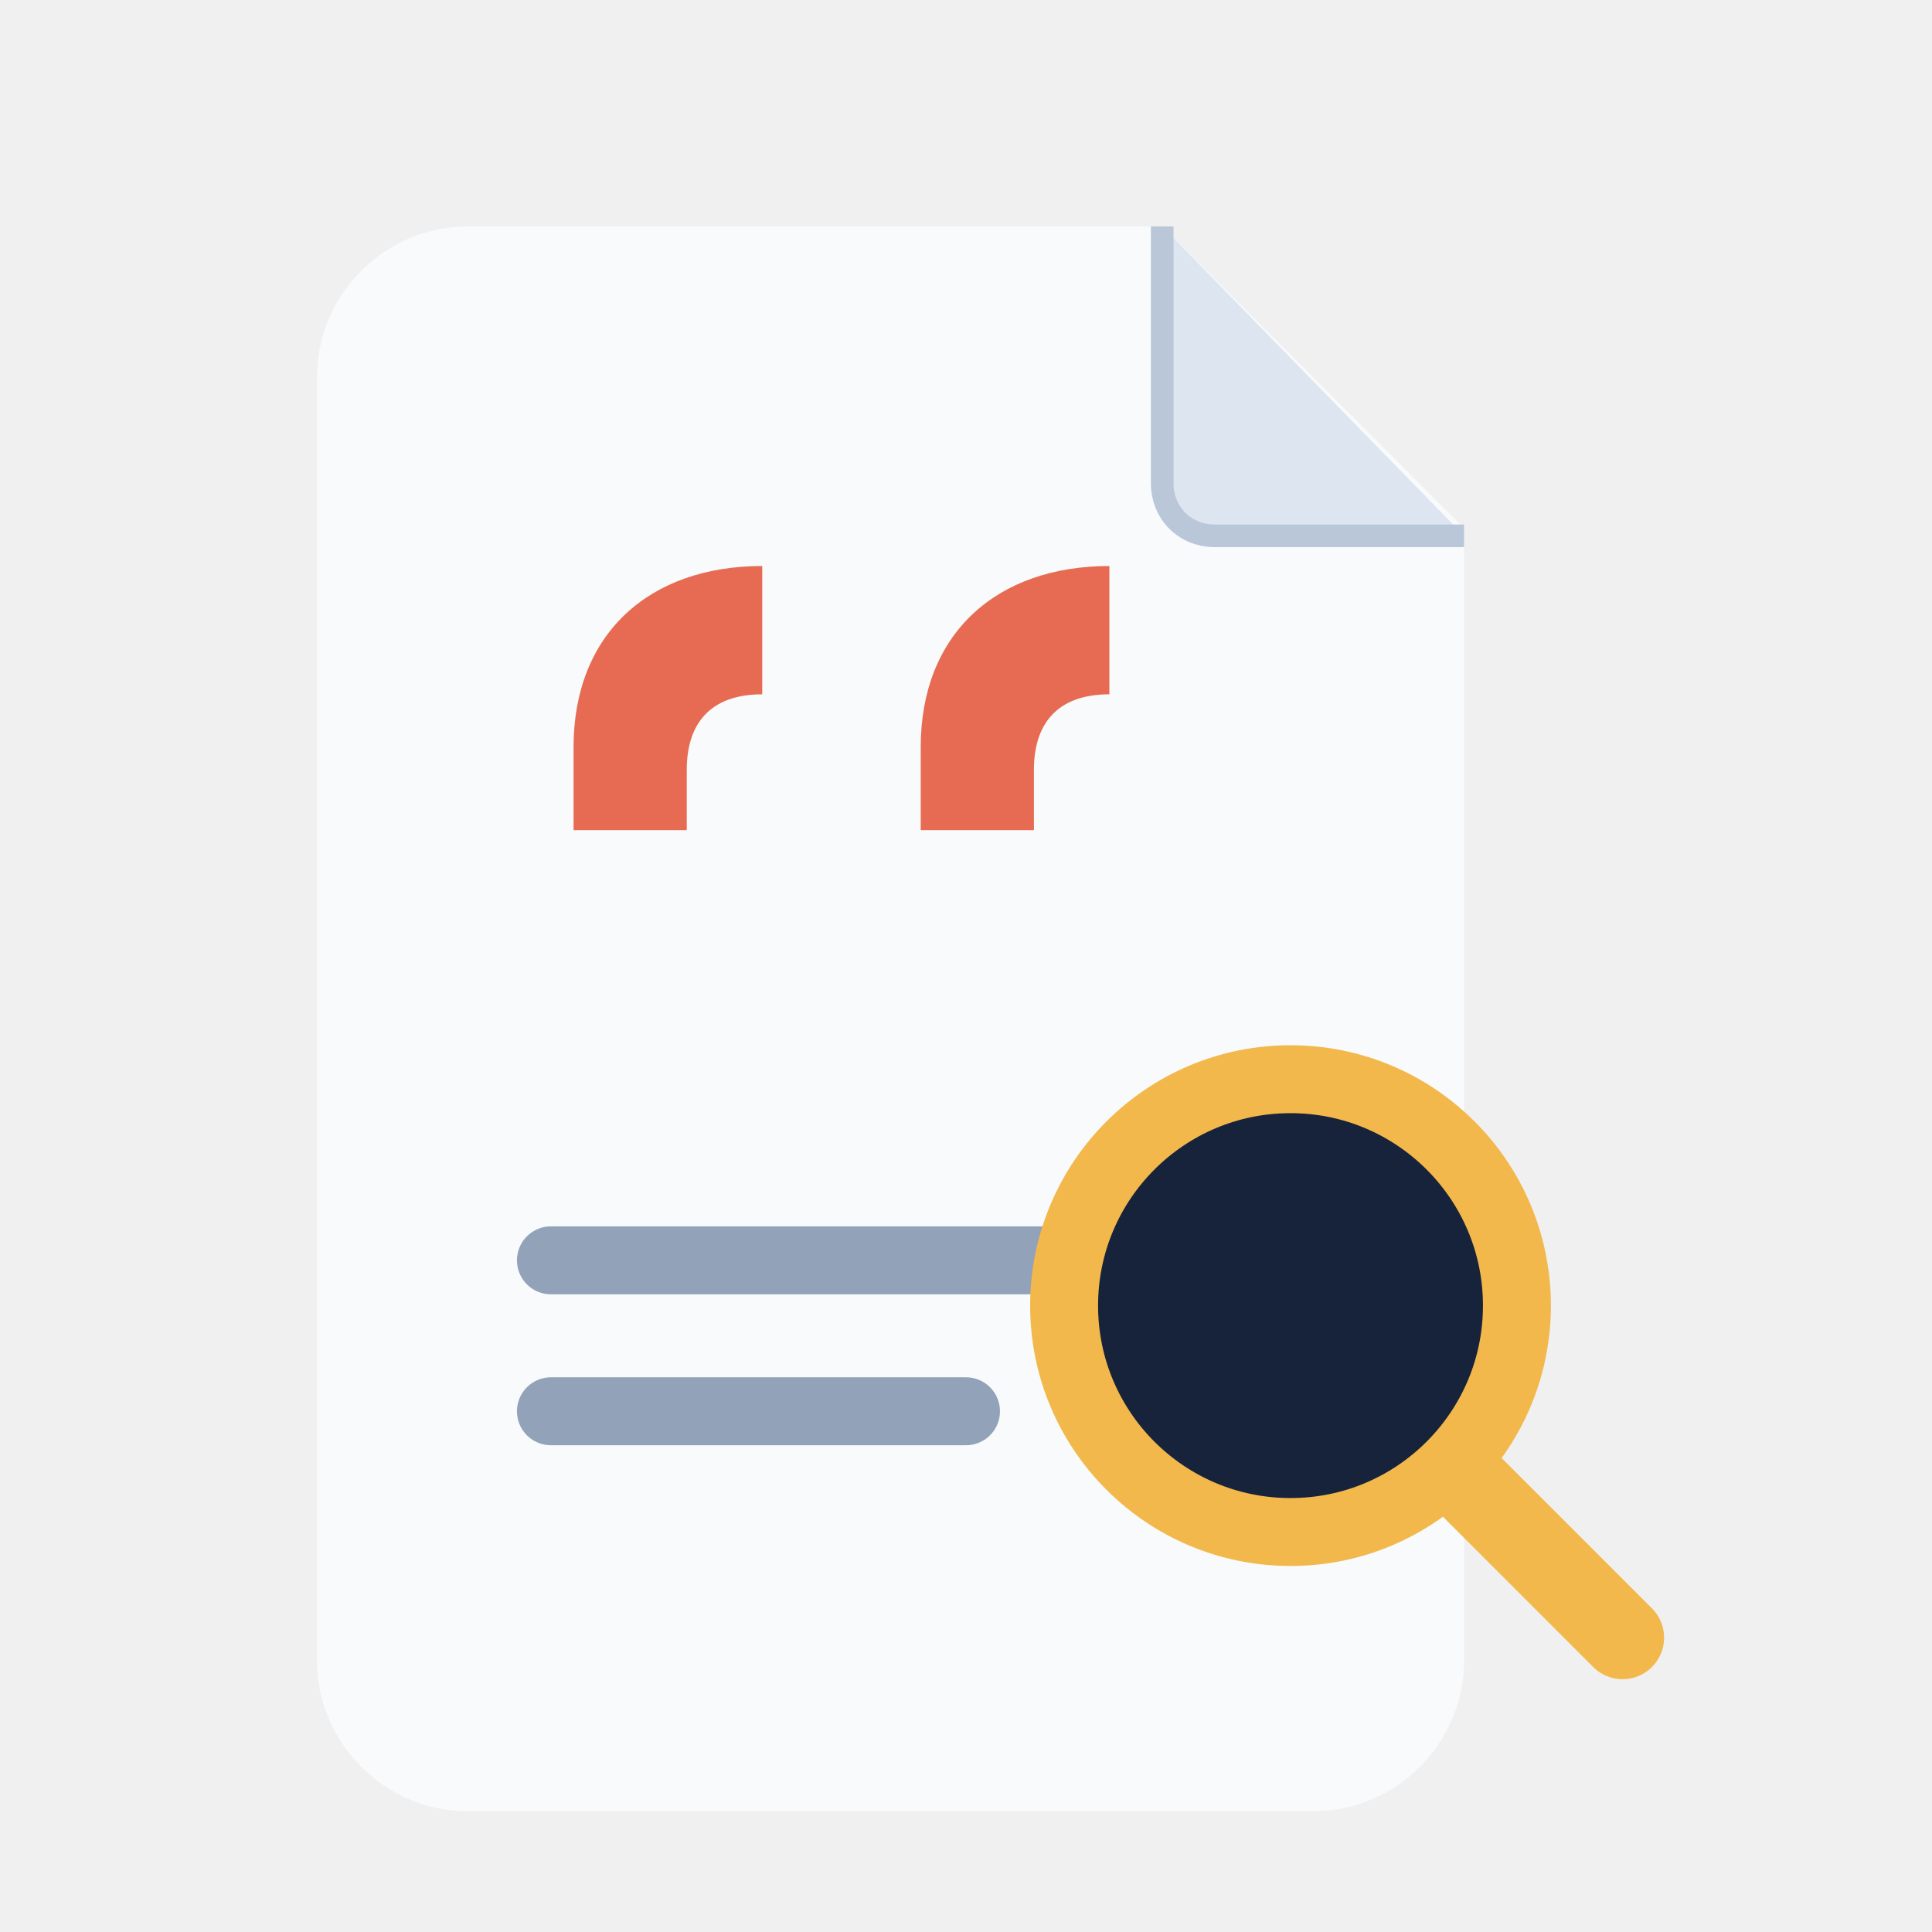
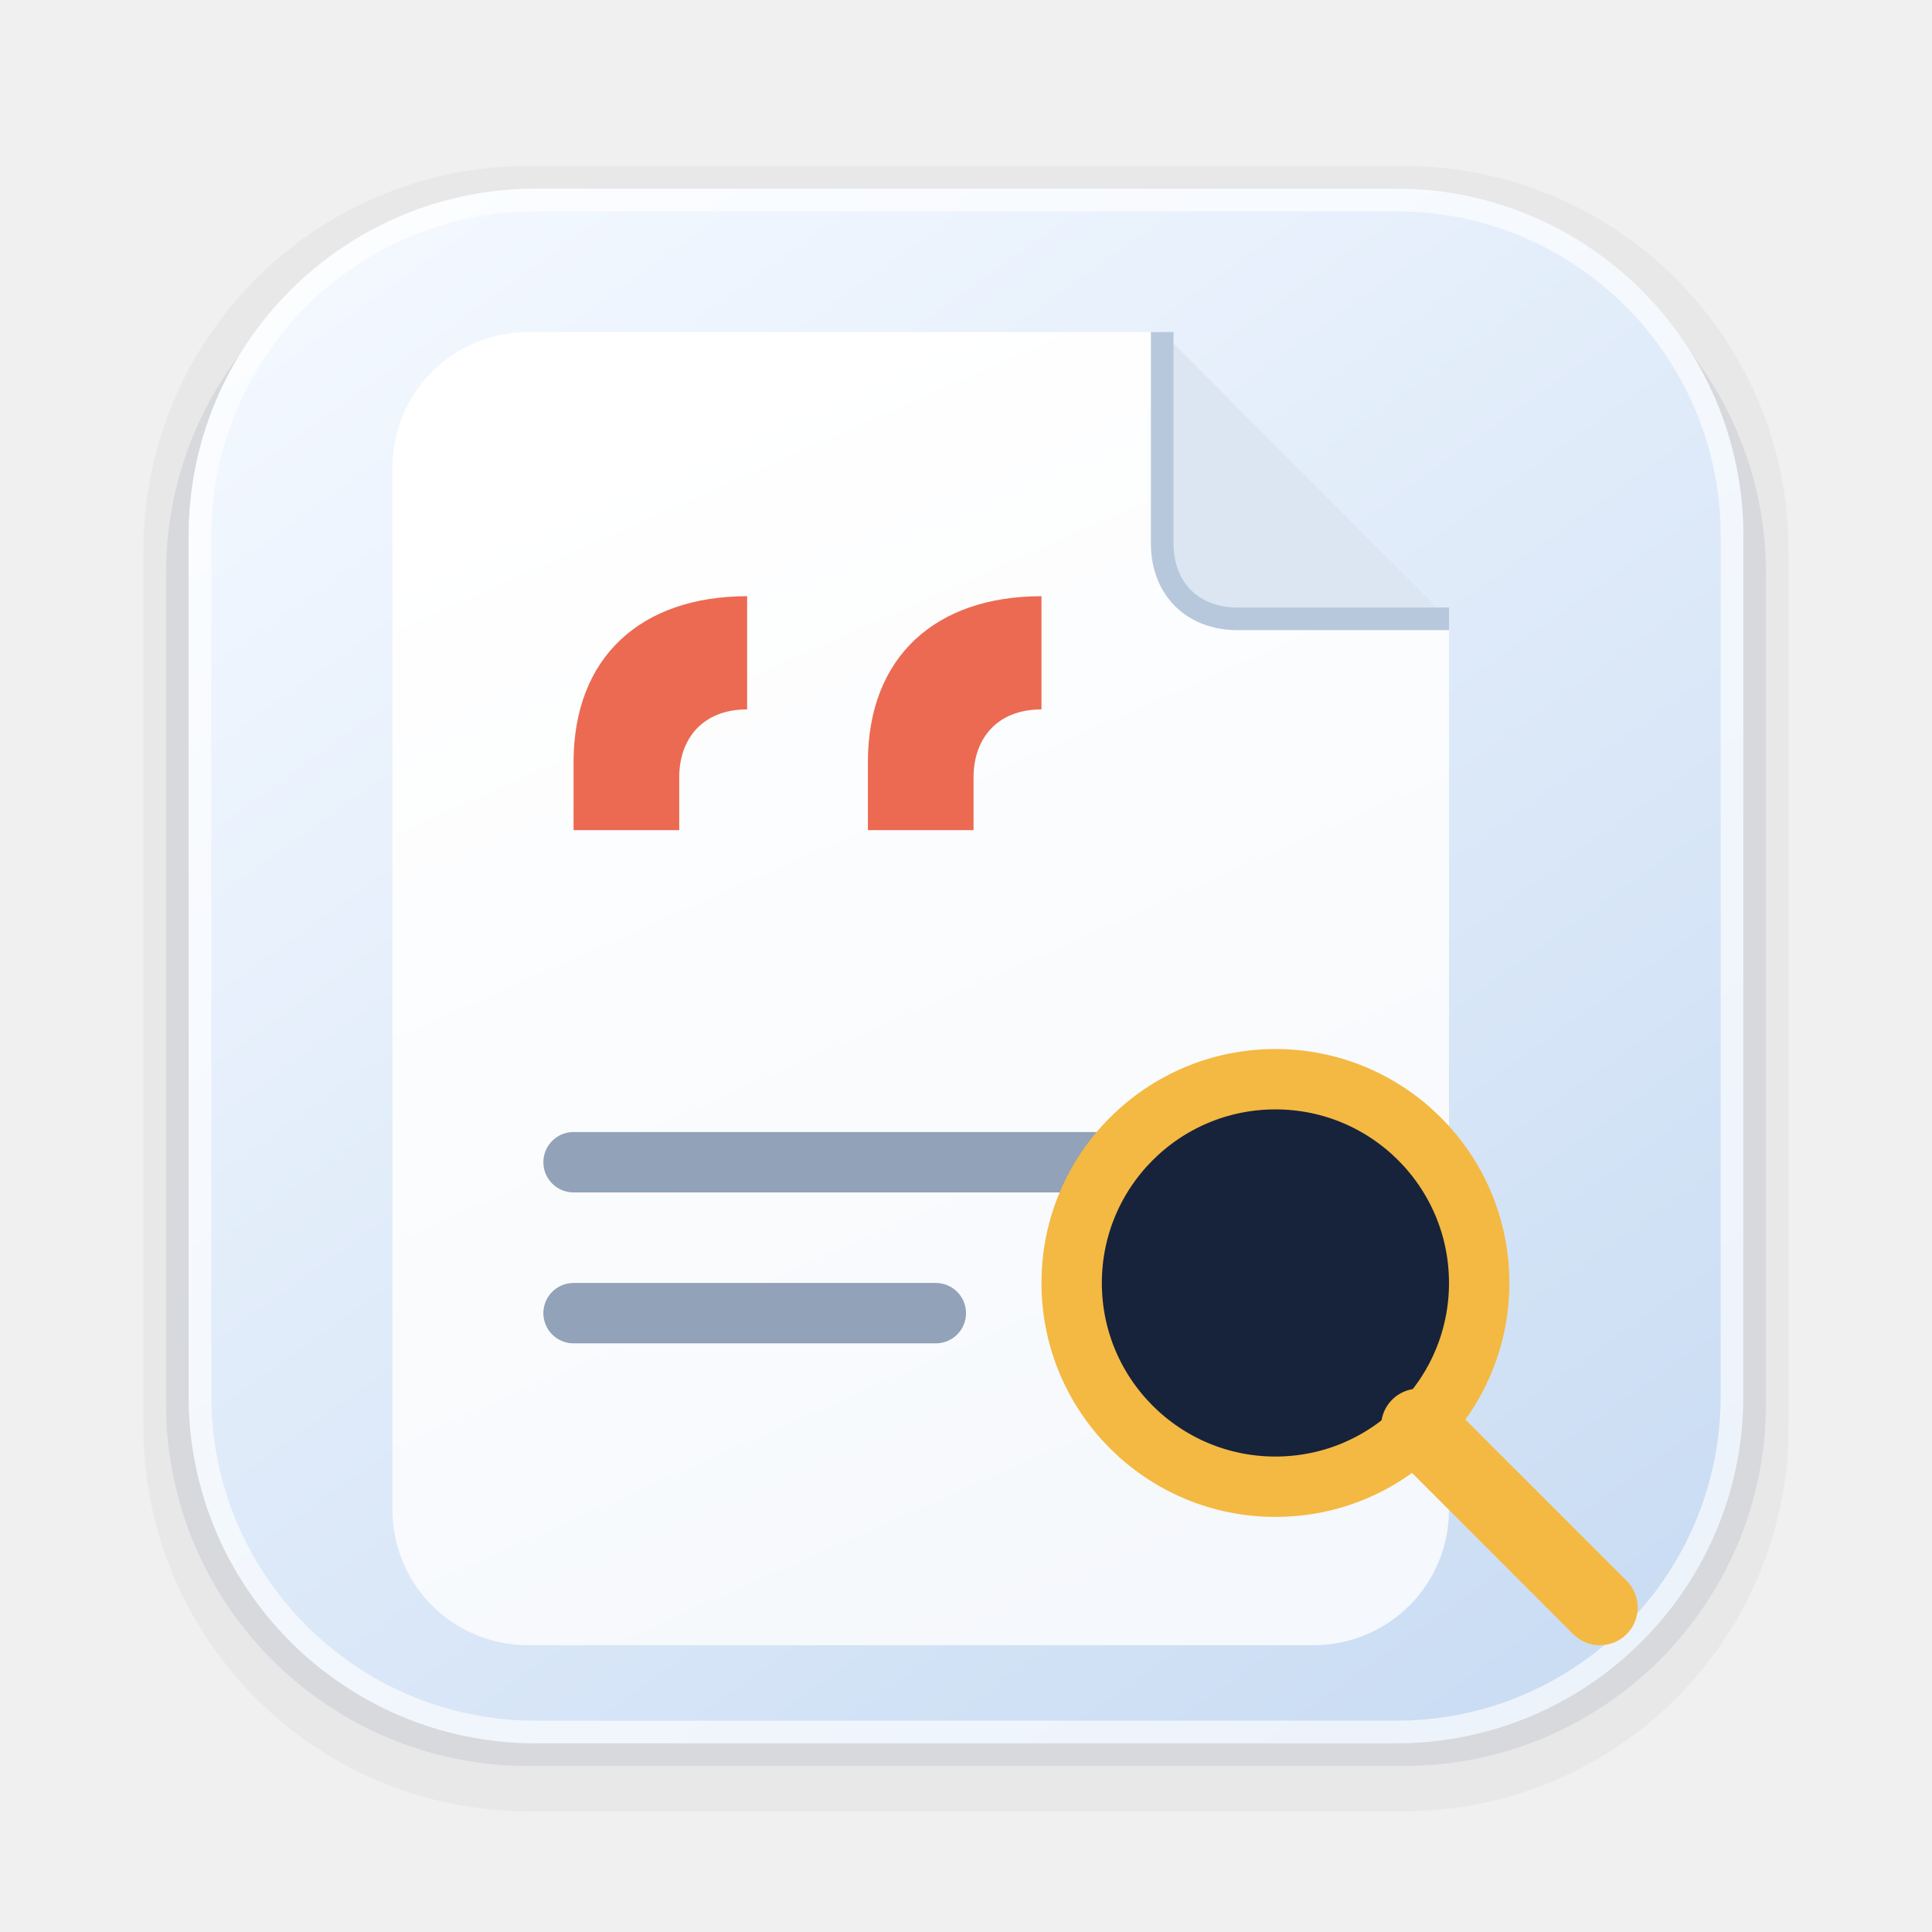
<svg xmlns="http://www.w3.org/2000/svg" width="256" height="256" viewBox="0 0 256 256">
-   <path d="M62 30h92l40 40v150c0 11-9 20-20 20H62c-11 0-20-9-20-20V50c0-11 9-20 20-20Z" fill="#F8FAFC" />
-   <path d="M154 30v34c0 4 3 7 7 7h33" fill="#DCE5F0" />
-   <path d="M154 30v34c0 4 3 7 7 7h33" fill="none" stroke="#B9C7D9" stroke-width="3" stroke-linejoin="round" />
-   <path d="M73 167h85M73 187h55" fill="none" stroke="#91A2B9" stroke-width="9" stroke-linecap="round" />
-   <path d="M76 99c0-15 10-24 25-24v17c-7 0-10 4-10 10v8h-15V99Zm46 0c0-15 10-24 25-24v17c-7 0-10 4-10 10v8h-15V99Z" fill="#E76B52" />
-   <circle cx="171" cy="173" r="30" fill="#17233B" stroke="#F2B84B" stroke-width="9" />
-   <path d="m193 195 22 22" fill="none" stroke="#F2B84B" stroke-width="11" stroke-linecap="round" />
+   <defs>
+     <linearGradient id="tile" x1="58" y1="28" x2="204" y2="232" gradientUnits="userSpaceOnUse">
+       <stop stop-color="#F3F8FF" />
+       <stop offset="1" stop-color="#C9DCF3" />
+     </linearGradient>
+     <linearGradient id="paper" x1="84" y1="56" x2="154" y2="214" gradientUnits="userSpaceOnUse">
+       <stop stop-color="#FFFFFF" />
+       <stop offset="1" stop-color="#F5F8FC" />
+     </linearGradient>
+   </defs>
+   <rect x="19" y="22" width="218" height="218" rx="51" fill="#17233B" opacity=".04" />
+   <rect x="22" y="28" width="212" height="206" rx="48" fill="#52647A" opacity=".12" />
+   <rect x="25" y="25" width="206" height="206" rx="46" fill="url(#tile)" />
+   <rect x="26.5" y="26.5" width="203" height="203" rx="44.5" fill="none" stroke="#FFFFFF" stroke-width="3" opacity=".65" />
+   <path d="M70 44h84l38 38v118c0 10-8 18-18 18H70c-10 0-18-8-18-18V62c0-10 8-18 18-18Z" fill="url(#paper)" />
+   <path d="M154 44v28c0 6 4 10 10 10h28Z" fill="#DCE6F2" />
+   <path d="M154 44v28c0 6 4 10 10 10h28" fill="none" stroke="#B8C8DC" stroke-width="3" stroke-linejoin="round" />
+   <path d="M76 154h72M76 174h48" fill="none" stroke="#91A2B9" stroke-width="8" stroke-linecap="round" />
+   <path d="M76 101c0-14 9-22 23-22v15c-6 0-9 4-9 9v7H76v-9Zm39 0c0-14 9-22 23-22v15c-6 0-9 4-9 9v7h-14v-9Z" fill="#EC6A52" />
+   <circle cx="169" cy="170" r="27" fill="#17233B" stroke="#F4B942" stroke-width="8" />
+   <path d="m188 189 24 24" fill="none" stroke="#F4B942" stroke-width="10" stroke-linecap="round" />
</svg>
